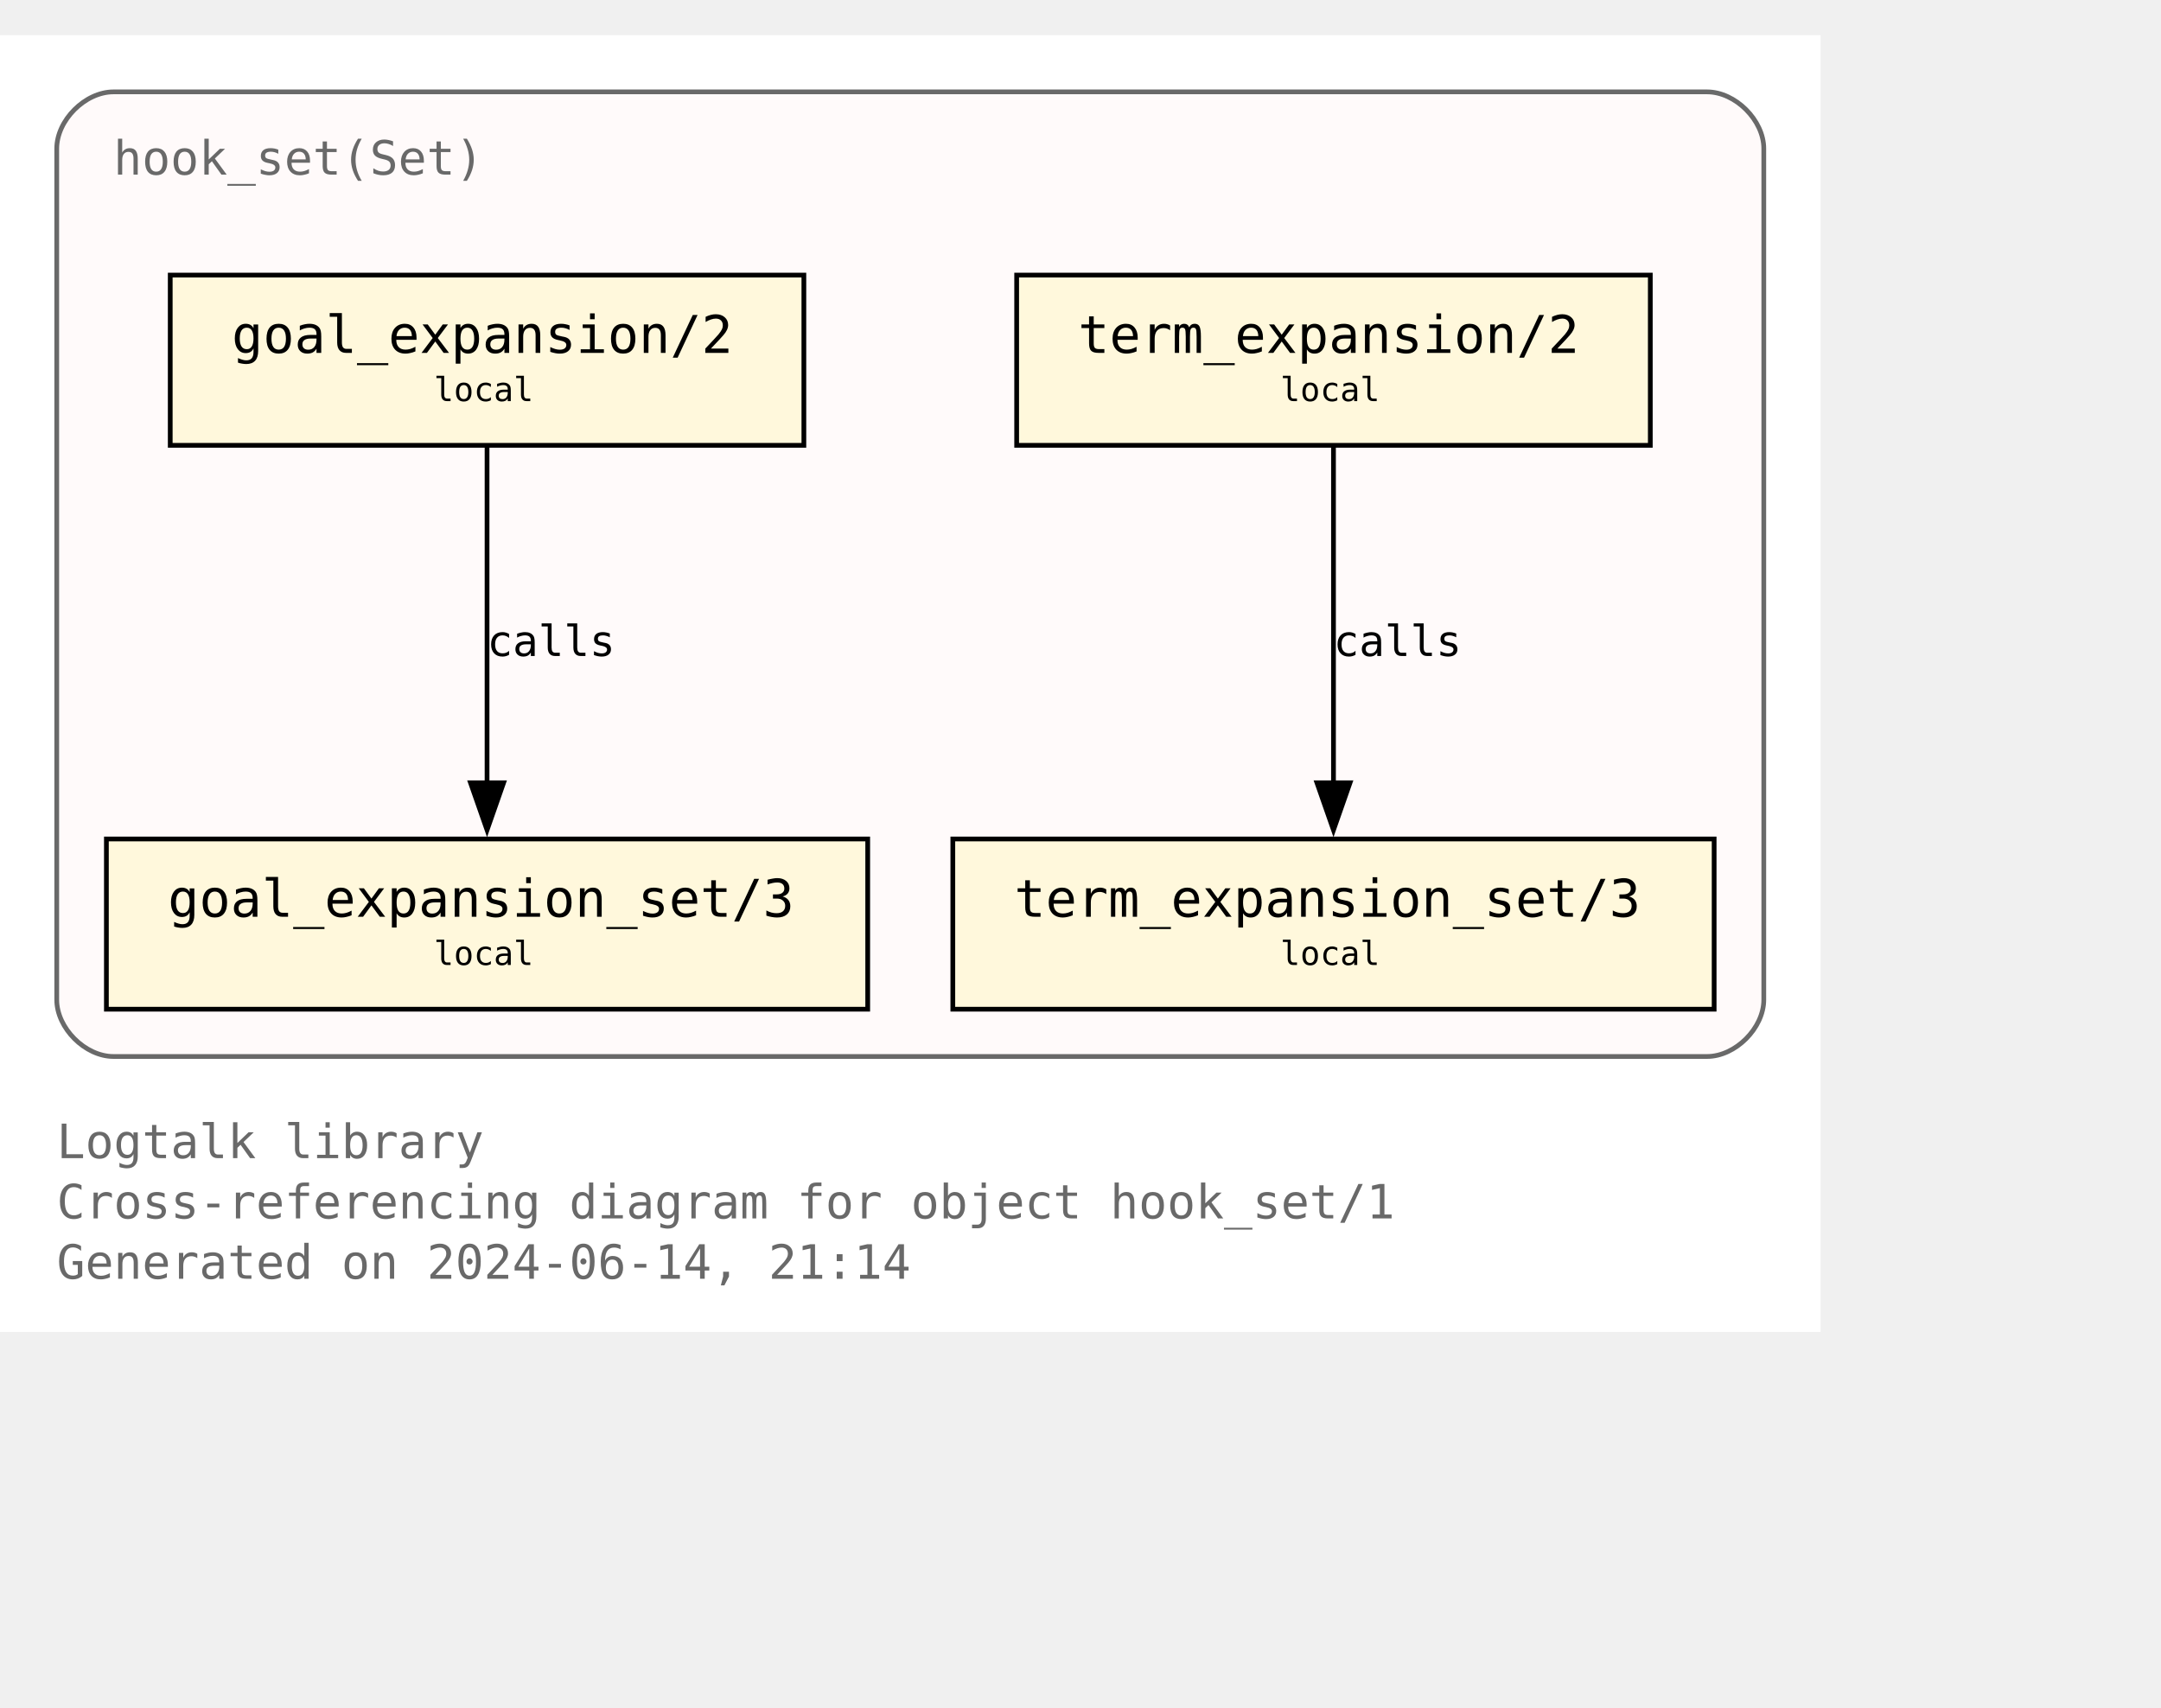
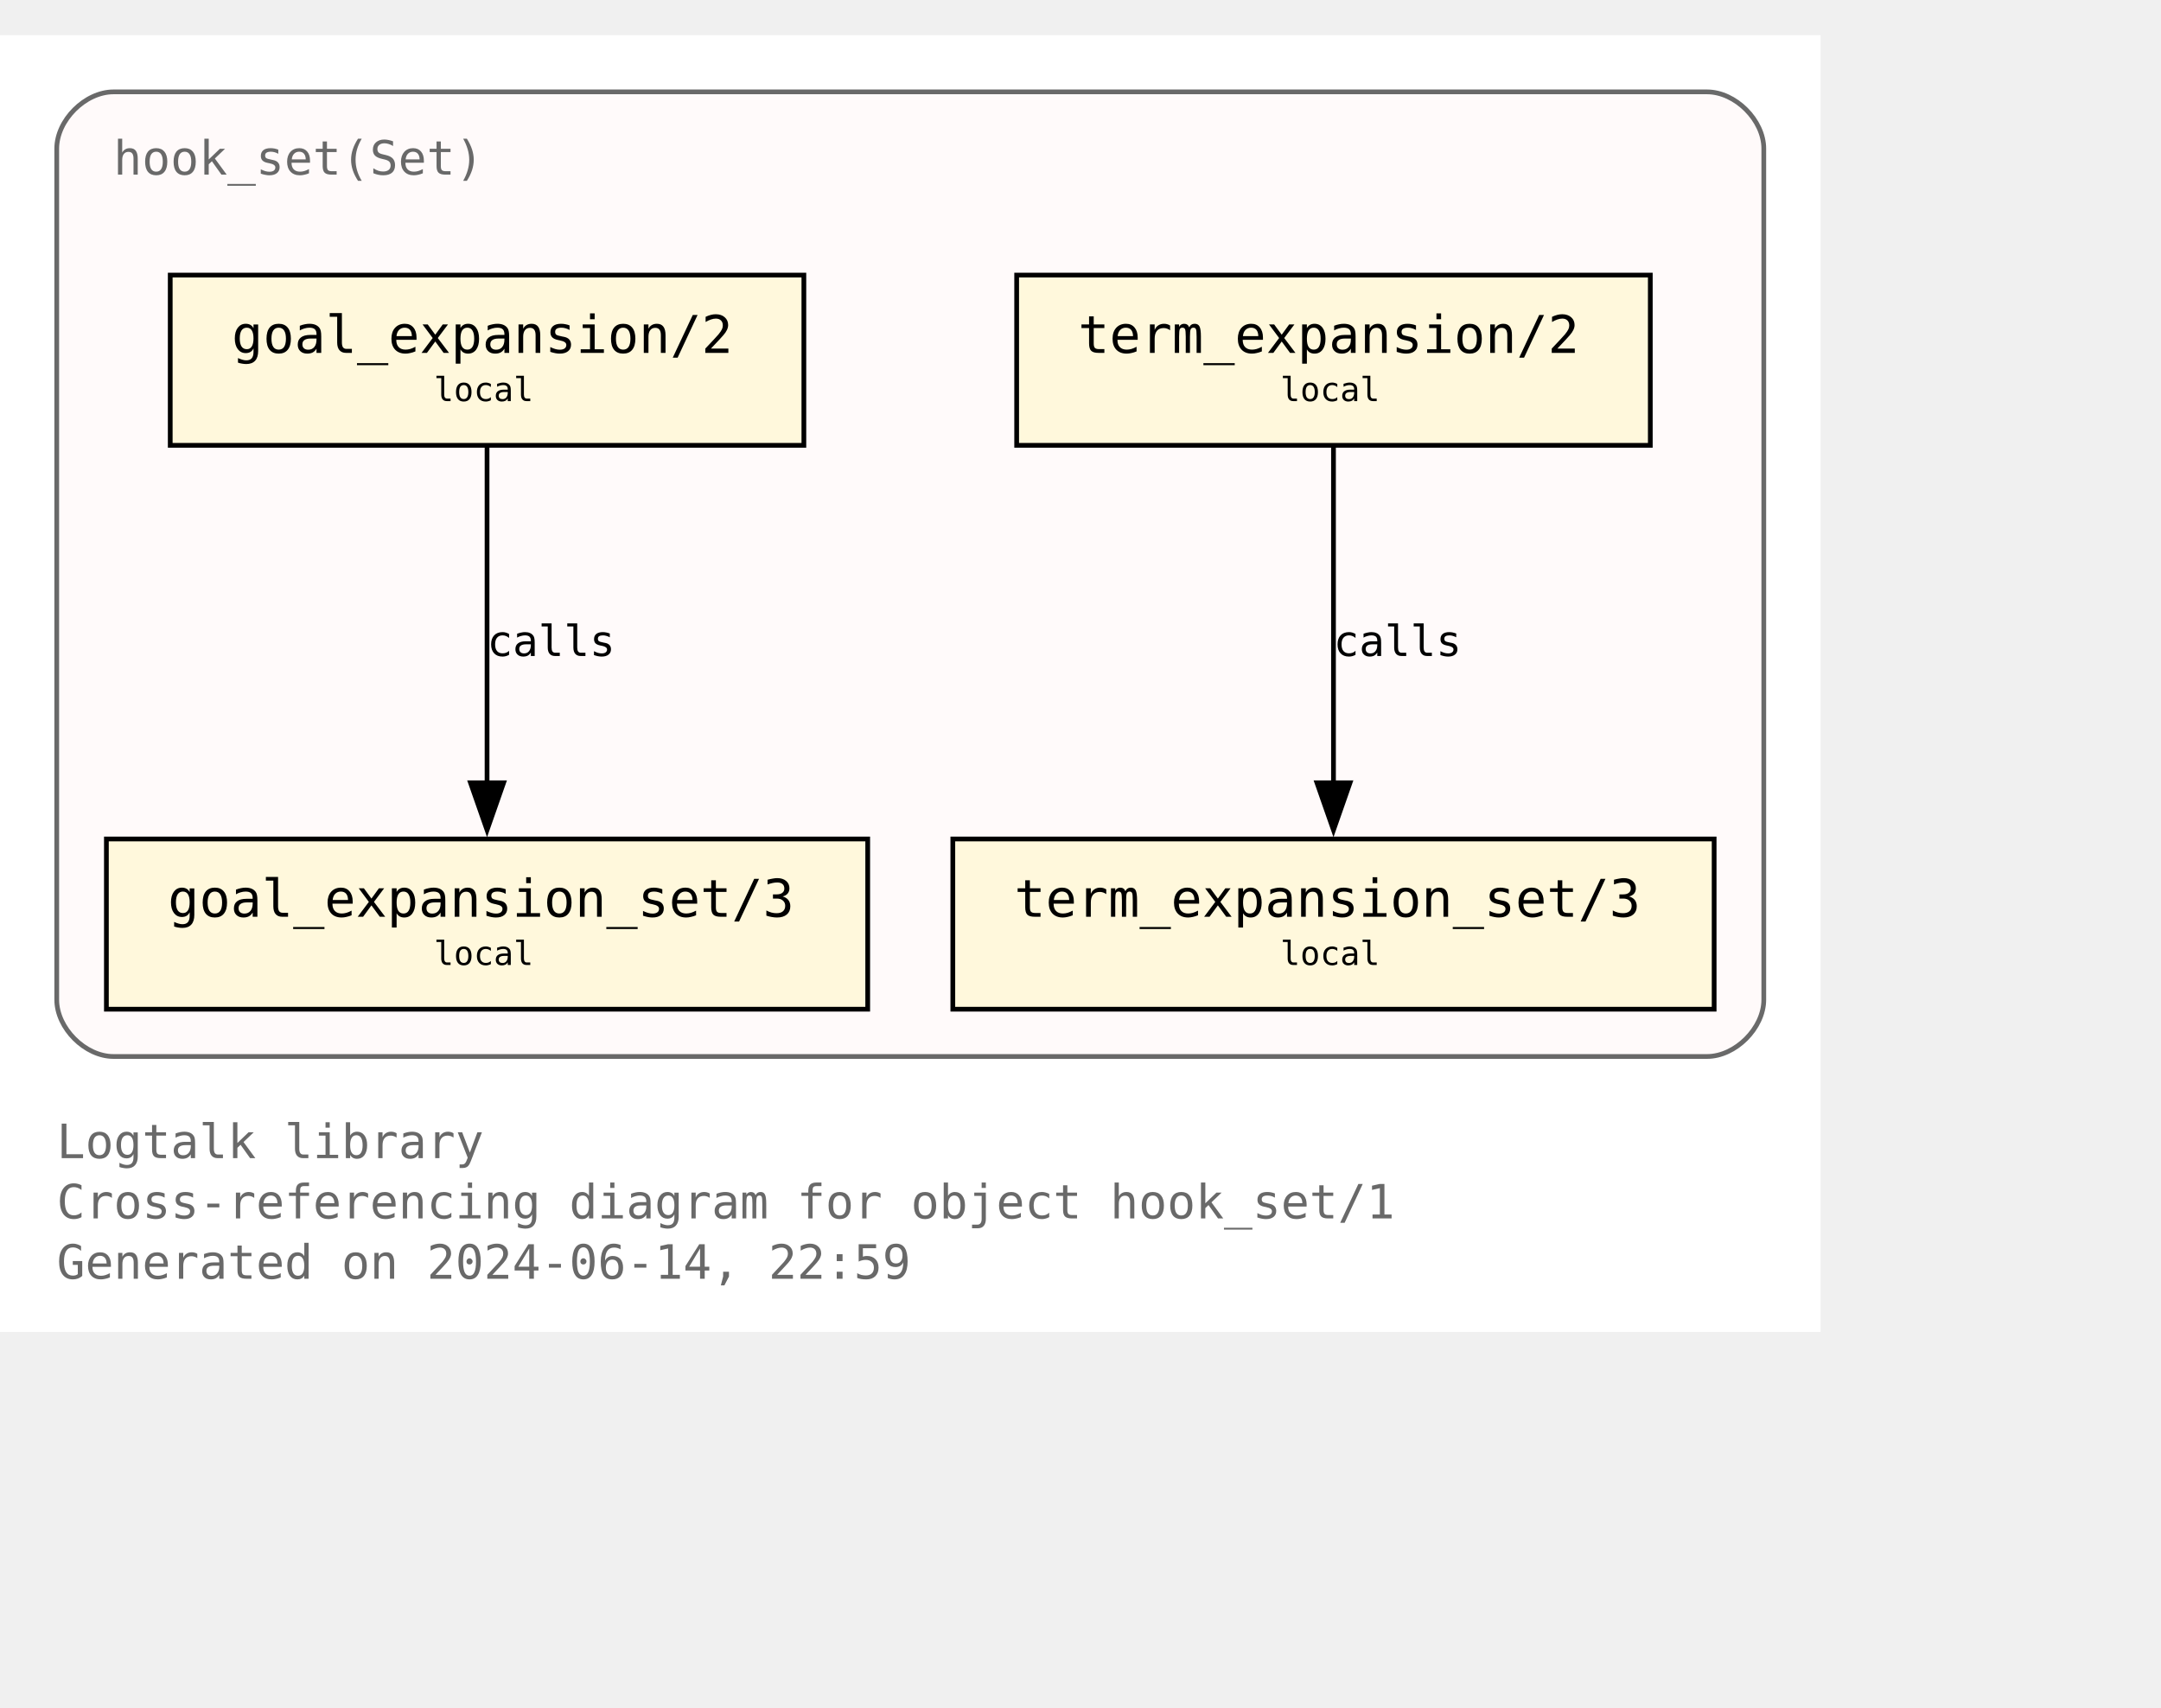
<svg xmlns="http://www.w3.org/2000/svg" xmlns:xlink="http://www.w3.org/1999/xlink" width="529pt" height="418pt" viewBox="72.00 72.00 457.00 346.25">
  <g id="graph0" class="graph" transform="scale(1 1) rotate(0) translate(76 342.25)">
    <polygon fill="white" stroke="none" points="-4,4 -4,-270.25 381,-270.25 381,4 -4,4" />
    <text text-anchor="start" x="8" y="-32.75" font-family="Monospace" font-size="10.00" fill="dimgray">Logtalk library</text>
    <text text-anchor="start" x="8" y="-20" font-family="Monospace" font-size="10.00" fill="dimgray">Cross-referencing diagram for object hook_set/1</text>
-     <text text-anchor="start" x="8" y="-7.25" font-family="Monospace" font-size="10.00" fill="dimgray">Generated on 2024-06-14, 21:14</text>
+     <text text-anchor="start" x="8" y="-7.25" font-family="Monospace" font-size="10.00" fill="dimgray">Generated on 2024-06-14, 22:59</text>
    <g id="clust1" class="cluster">
      <g id="a_clust1">
        <a xlink:title="hook_set(Set)">
          <path fill="snow" stroke="dimgray" d="M20,-54.25C20,-54.25 357,-54.25 357,-54.25 363,-54.25 369,-60.25 369,-66.25 369,-66.25 369,-246.25 369,-246.25 369,-252.25 363,-258.25 357,-258.25 357,-258.25 20,-258.25 20,-258.25 14,-258.25 8,-252.25 8,-246.25 8,-246.25 8,-66.25 8,-66.25 8,-60.25 14,-54.25 20,-54.25" />
          <g id="a_clust1_0">
-             <a xlink:href="https://github.com/LogtalkDotOrg/logtalk3/tree/8c3d656cd17bbd005520ee986e00fc7e515eea43/library/hook_flows/hook_set.lgt" xlink:title="https://github.com/LogtalkDotOrg/logtalk3/tree/8c3d656cd17bbd005520ee986e00fc7e515eea43/library/hook_flows/hook_set.lgt">
+             <a xlink:href="https://github.com/LogtalkDotOrg/logtalk3/tree/a4c627b7d6ca269e19507513cfa614c990d3cfe5/library/hook_flows/hook_set.lgt" xlink:title="https://github.com/LogtalkDotOrg/logtalk3/tree/a4c627b7d6ca269e19507513cfa614c990d3cfe5/library/hook_flows/hook_set.lgt">
              <text text-anchor="start" x="20" y="-240.75" font-family="Monospace" font-size="10.00" fill="dimgray">hook_set(Set)</text>
            </a>
          </g>
        </a>
      </g>
    </g>
    <g id="node1" class="node">
      <g id="a_node1">
-         <a xlink:href="https://github.com/LogtalkDotOrg/logtalk3/tree/8c3d656cd17bbd005520ee986e00fc7e515eea43/library/hook_flows/hook_set.lgt#L51" xlink:title="https://github.com/LogtalkDotOrg/logtalk3/tree/8c3d656cd17bbd005520ee986e00fc7e515eea43/library/hook_flows/hook_set.lgt#L51">
+         <a xlink:href="https://github.com/LogtalkDotOrg/logtalk3/tree/a4c627b7d6ca269e19507513cfa614c990d3cfe5/library/hook_flows/hook_set.lgt#L51" xlink:title="https://github.com/LogtalkDotOrg/logtalk3/tree/a4c627b7d6ca269e19507513cfa614c990d3cfe5/library/hook_flows/hook_set.lgt#L51">
          <polygon fill="cornsilk" stroke="black" points="166,-219.5 32,-219.5 32,-183.5 166,-183.5 166,-219.5" />
          <text text-anchor="start" x="39.88" y="-204.07" font-family="Monospace" font-size="9.00"> </text>
          <text text-anchor="start" x="45" y="-203.05" font-family="Monospace" font-size="11.00">goal_expansion/2</text>
          <text text-anchor="start" x="152.88" y="-204.07" font-family="Monospace" font-size="9.00"> </text>
          <text text-anchor="start" x="39.88" y="-191.95" font-family="Monospace" font-size="9.00"> </text>
          <text text-anchor="start" x="87.75" y="-192.85" font-family="Monospace" font-size="7.00">local</text>
          <text text-anchor="start" x="152.88" y="-191.95" font-family="Monospace" font-size="9.00"> </text>
        </a>
      </g>
    </g>
    <g id="node4" class="node">
      <g id="a_node4">
-         <a xlink:href="https://github.com/LogtalkDotOrg/logtalk3/tree/8c3d656cd17bbd005520ee986e00fc7e515eea43/library/hook_flows/hook_set.lgt#L55" xlink:title="https://github.com/LogtalkDotOrg/logtalk3/tree/8c3d656cd17bbd005520ee986e00fc7e515eea43/library/hook_flows/hook_set.lgt#L55">
+         <a xlink:href="https://github.com/LogtalkDotOrg/logtalk3/tree/a4c627b7d6ca269e19507513cfa614c990d3cfe5/library/hook_flows/hook_set.lgt#L55" xlink:title="https://github.com/LogtalkDotOrg/logtalk3/tree/a4c627b7d6ca269e19507513cfa614c990d3cfe5/library/hook_flows/hook_set.lgt#L55">
          <polygon fill="cornsilk" stroke="black" points="179.5,-100.25 18.5,-100.25 18.5,-64.25 179.5,-64.25 179.5,-100.25" />
          <text text-anchor="start" x="26.38" y="-84.83" font-family="Monospace" font-size="9.00"> </text>
          <text text-anchor="start" x="31.5" y="-83.8" font-family="Monospace" font-size="11.00">goal_expansion_set/3</text>
          <text text-anchor="start" x="166.38" y="-84.83" font-family="Monospace" font-size="9.00"> </text>
          <text text-anchor="start" x="26.38" y="-72.7" font-family="Monospace" font-size="9.00"> </text>
          <text text-anchor="start" x="87.75" y="-73.6" font-family="Monospace" font-size="7.00">local</text>
          <text text-anchor="start" x="166.38" y="-72.7" font-family="Monospace" font-size="9.00"> </text>
        </a>
      </g>
    </g>
    <g id="edge2" class="edge">
      <g id="a_edge2">
-         <a xlink:href="https://github.com/LogtalkDotOrg/logtalk3/tree/8c3d656cd17bbd005520ee986e00fc7e515eea43/library/hook_flows/hook_set.lgt#L51" xlink:title="calls">
+         <a xlink:href="https://github.com/LogtalkDotOrg/logtalk3/tree/a4c627b7d6ca269e19507513cfa614c990d3cfe5/library/hook_flows/hook_set.lgt#L51" xlink:title="calls">
          <path fill="none" stroke="black" d="M99,-183.2C99,-164.5 99,-134.37 99,-112.08" />
          <polygon fill="black" stroke="black" points="102.5,-112.14 99,-102.14 95.5,-112.14 102.5,-112.14" />
        </a>
      </g>
      <g id="a_edge2-label">
-         <a xlink:href="https://github.com/LogtalkDotOrg/logtalk3/tree/8c3d656cd17bbd005520ee986e00fc7e515eea43/library/hook_flows/hook_set.lgt#L51" xlink:title="https://github.com/LogtalkDotOrg/logtalk3/tree/8c3d656cd17bbd005520ee986e00fc7e515eea43/library/hook_flows/hook_set.lgt#L51">
+         <a xlink:href="https://github.com/LogtalkDotOrg/logtalk3/tree/a4c627b7d6ca269e19507513cfa614c990d3cfe5/library/hook_flows/hook_set.lgt#L51" xlink:title="https://github.com/LogtalkDotOrg/logtalk3/tree/a4c627b7d6ca269e19507513cfa614c990d3cfe5/library/hook_flows/hook_set.lgt#L51">
          <text text-anchor="start" x="99" y="-138.95" font-family="Monospace" font-size="9.00">calls</text>
        </a>
      </g>
    </g>
    <g id="node2" class="node">
      <g id="a_node2">
-         <a xlink:href="https://github.com/LogtalkDotOrg/logtalk3/tree/8c3d656cd17bbd005520ee986e00fc7e515eea43/library/hook_flows/hook_set.lgt#L40" xlink:title="https://github.com/LogtalkDotOrg/logtalk3/tree/8c3d656cd17bbd005520ee986e00fc7e515eea43/library/hook_flows/hook_set.lgt#L40">
+         <a xlink:href="https://github.com/LogtalkDotOrg/logtalk3/tree/a4c627b7d6ca269e19507513cfa614c990d3cfe5/library/hook_flows/hook_set.lgt#L40" xlink:title="https://github.com/LogtalkDotOrg/logtalk3/tree/a4c627b7d6ca269e19507513cfa614c990d3cfe5/library/hook_flows/hook_set.lgt#L40">
          <polygon fill="cornsilk" stroke="black" points="345,-219.5 211,-219.5 211,-183.5 345,-183.5 345,-219.5" />
          <text text-anchor="start" x="218.88" y="-204.07" font-family="Monospace" font-size="9.00"> </text>
          <text text-anchor="start" x="224" y="-203.05" font-family="Monospace" font-size="11.00">term_expansion/2</text>
          <text text-anchor="start" x="331.88" y="-204.07" font-family="Monospace" font-size="9.00"> </text>
          <text text-anchor="start" x="218.88" y="-191.95" font-family="Monospace" font-size="9.00"> </text>
          <text text-anchor="start" x="266.75" y="-192.85" font-family="Monospace" font-size="7.00">local</text>
          <text text-anchor="start" x="331.88" y="-191.95" font-family="Monospace" font-size="9.00"> </text>
        </a>
      </g>
    </g>
    <g id="node3" class="node">
      <g id="a_node3">
-         <a xlink:href="https://github.com/LogtalkDotOrg/logtalk3/tree/8c3d656cd17bbd005520ee986e00fc7e515eea43/library/hook_flows/hook_set.lgt#L44" xlink:title="https://github.com/LogtalkDotOrg/logtalk3/tree/8c3d656cd17bbd005520ee986e00fc7e515eea43/library/hook_flows/hook_set.lgt#L44">
+         <a xlink:href="https://github.com/LogtalkDotOrg/logtalk3/tree/a4c627b7d6ca269e19507513cfa614c990d3cfe5/library/hook_flows/hook_set.lgt#L44" xlink:title="https://github.com/LogtalkDotOrg/logtalk3/tree/a4c627b7d6ca269e19507513cfa614c990d3cfe5/library/hook_flows/hook_set.lgt#L44">
          <polygon fill="cornsilk" stroke="black" points="358.5,-100.25 197.5,-100.25 197.5,-64.25 358.5,-64.25 358.5,-100.25" />
          <text text-anchor="start" x="205.38" y="-84.83" font-family="Monospace" font-size="9.00"> </text>
          <text text-anchor="start" x="210.5" y="-83.8" font-family="Monospace" font-size="11.00">term_expansion_set/3</text>
          <text text-anchor="start" x="345.38" y="-84.83" font-family="Monospace" font-size="9.00"> </text>
          <text text-anchor="start" x="205.38" y="-72.7" font-family="Monospace" font-size="9.00"> </text>
          <text text-anchor="start" x="266.75" y="-73.6" font-family="Monospace" font-size="7.00">local</text>
          <text text-anchor="start" x="345.38" y="-72.7" font-family="Monospace" font-size="9.00"> </text>
        </a>
      </g>
    </g>
    <g id="edge1" class="edge">
      <g id="a_edge1">
-         <a xlink:href="https://github.com/LogtalkDotOrg/logtalk3/tree/8c3d656cd17bbd005520ee986e00fc7e515eea43/library/hook_flows/hook_set.lgt#L40" xlink:title="calls">
+         <a xlink:href="https://github.com/LogtalkDotOrg/logtalk3/tree/a4c627b7d6ca269e19507513cfa614c990d3cfe5/library/hook_flows/hook_set.lgt#L40" xlink:title="calls">
          <path fill="none" stroke="black" d="M278,-183.2C278,-164.5 278,-134.37 278,-112.08" />
          <polygon fill="black" stroke="black" points="281.5,-112.14 278,-102.14 274.5,-112.14 281.5,-112.14" />
        </a>
      </g>
      <g id="a_edge1-label">
-         <a xlink:href="https://github.com/LogtalkDotOrg/logtalk3/tree/8c3d656cd17bbd005520ee986e00fc7e515eea43/library/hook_flows/hook_set.lgt#L40" xlink:title="https://github.com/LogtalkDotOrg/logtalk3/tree/8c3d656cd17bbd005520ee986e00fc7e515eea43/library/hook_flows/hook_set.lgt#L40">
+         <a xlink:href="https://github.com/LogtalkDotOrg/logtalk3/tree/a4c627b7d6ca269e19507513cfa614c990d3cfe5/library/hook_flows/hook_set.lgt#L40" xlink:title="https://github.com/LogtalkDotOrg/logtalk3/tree/a4c627b7d6ca269e19507513cfa614c990d3cfe5/library/hook_flows/hook_set.lgt#L40">
          <text text-anchor="start" x="278" y="-138.95" font-family="Monospace" font-size="9.00">calls</text>
        </a>
      </g>
    </g>
  </g>
</svg>
